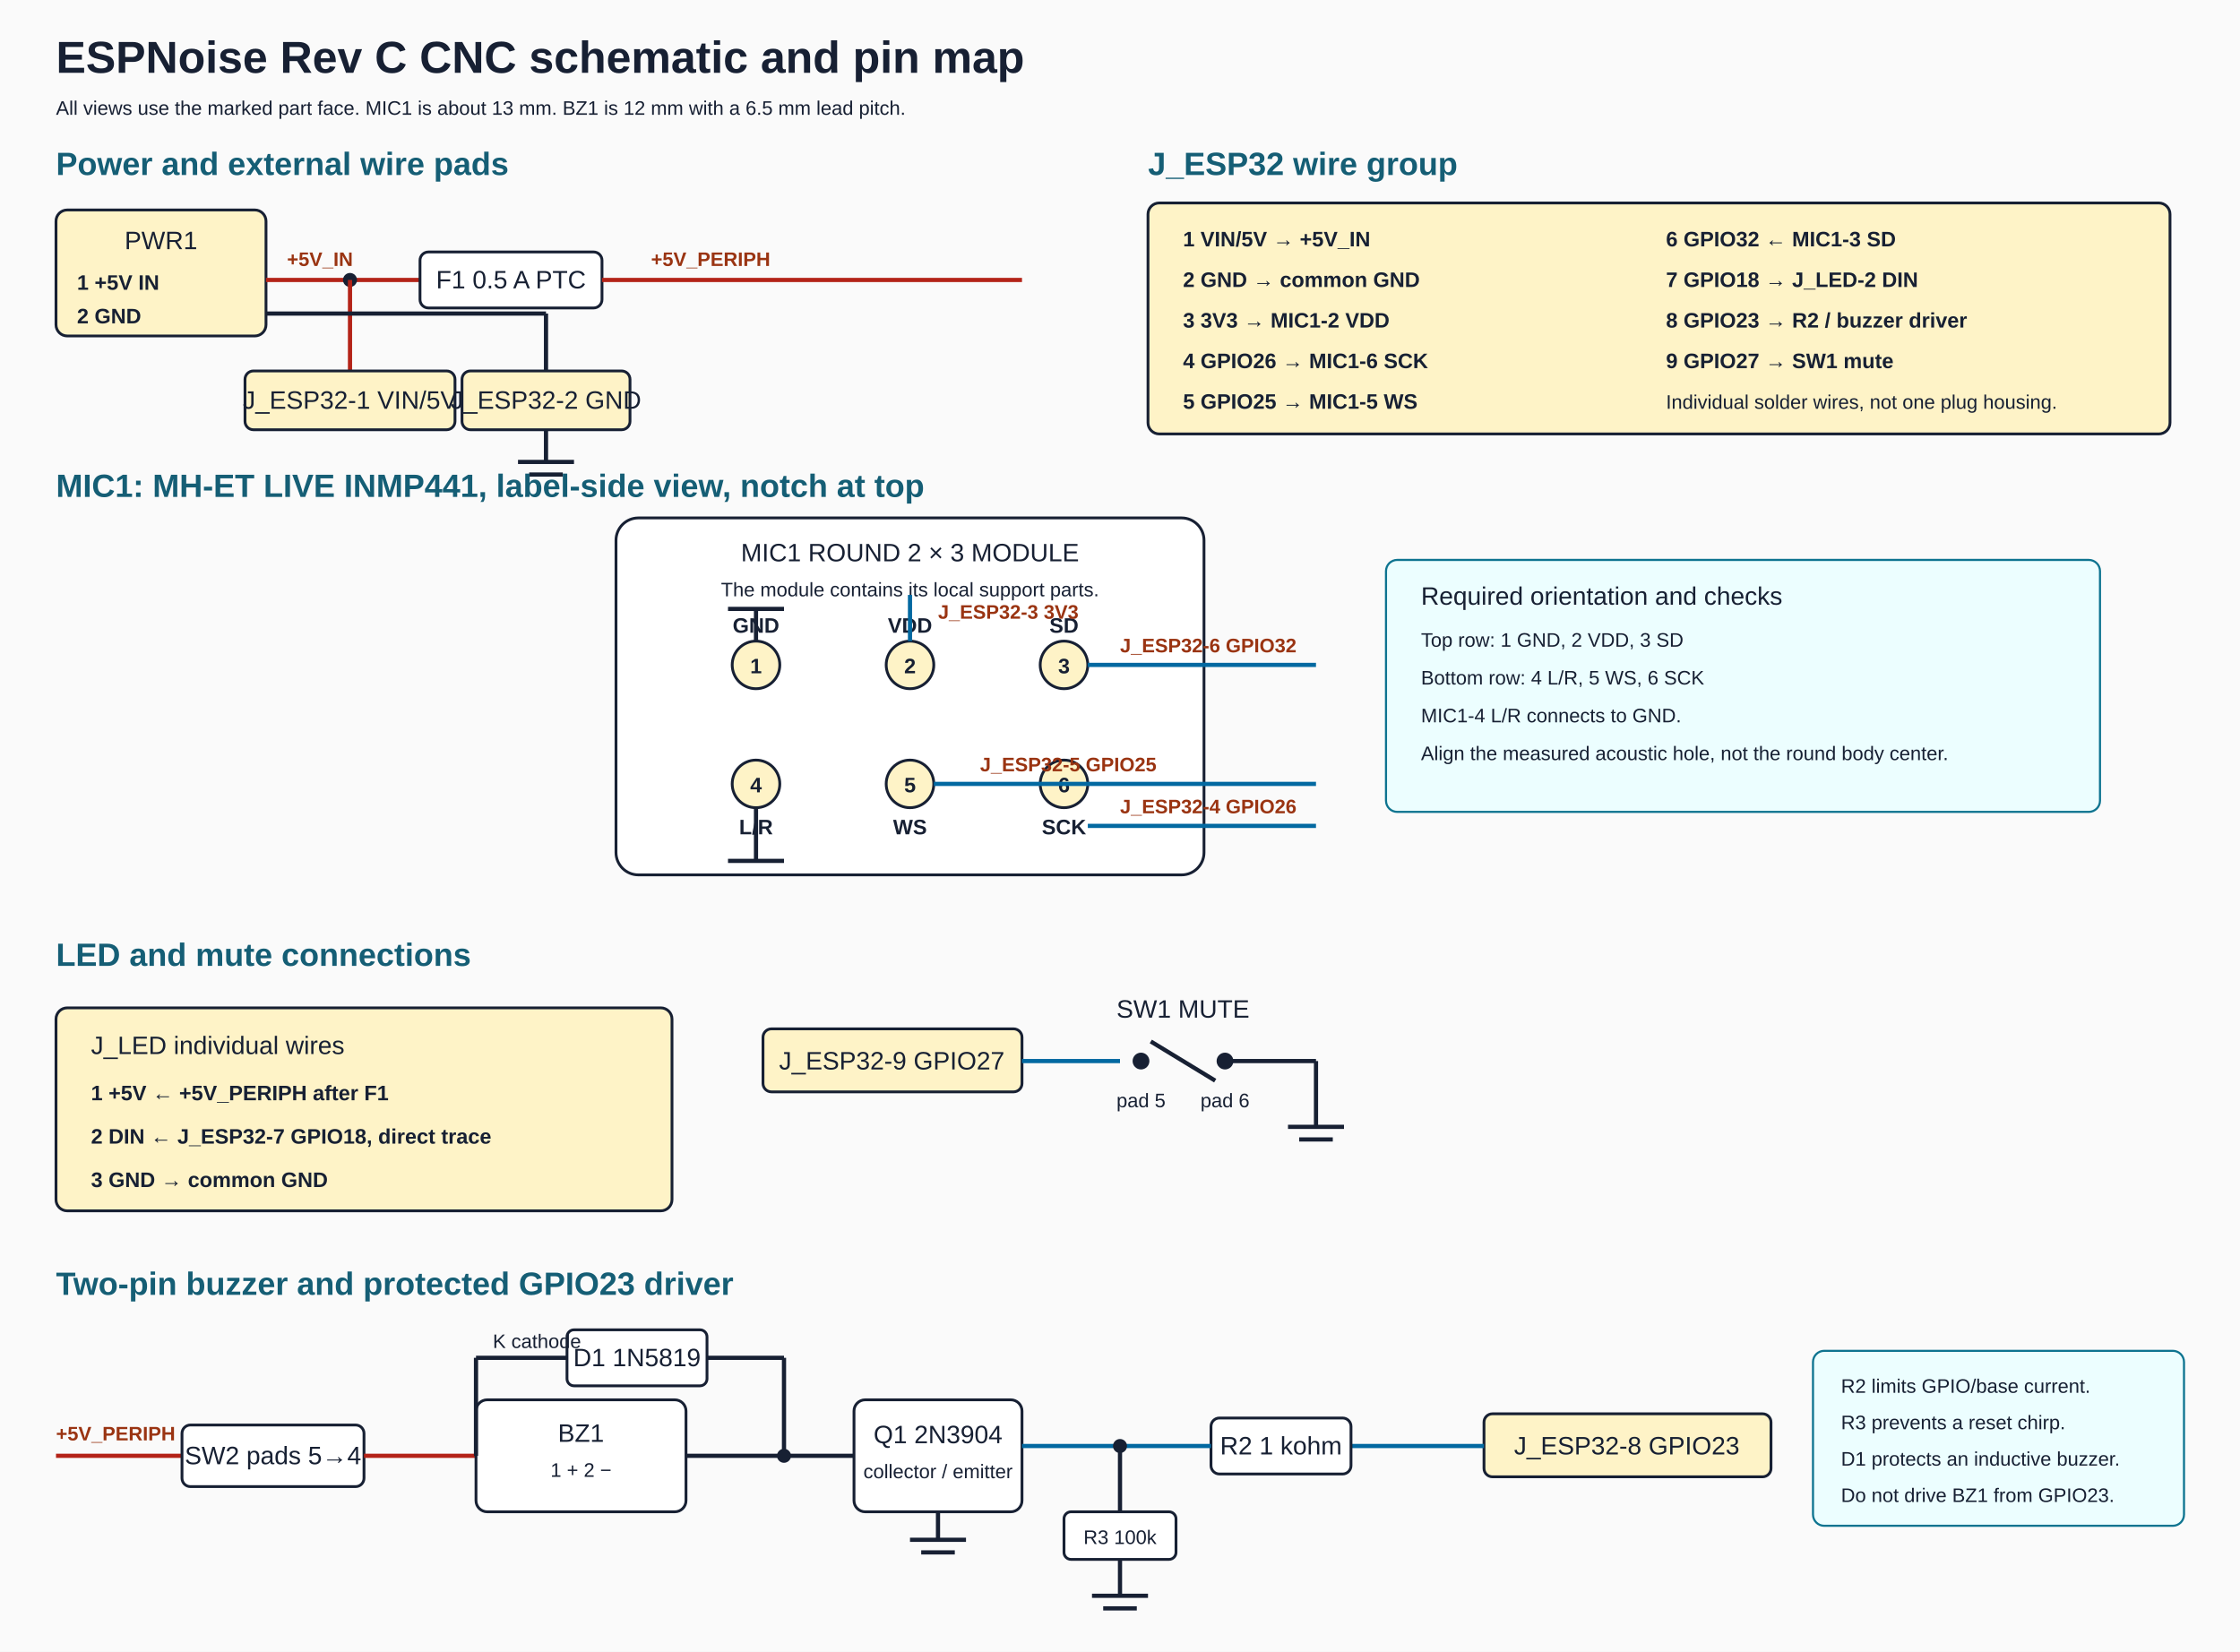
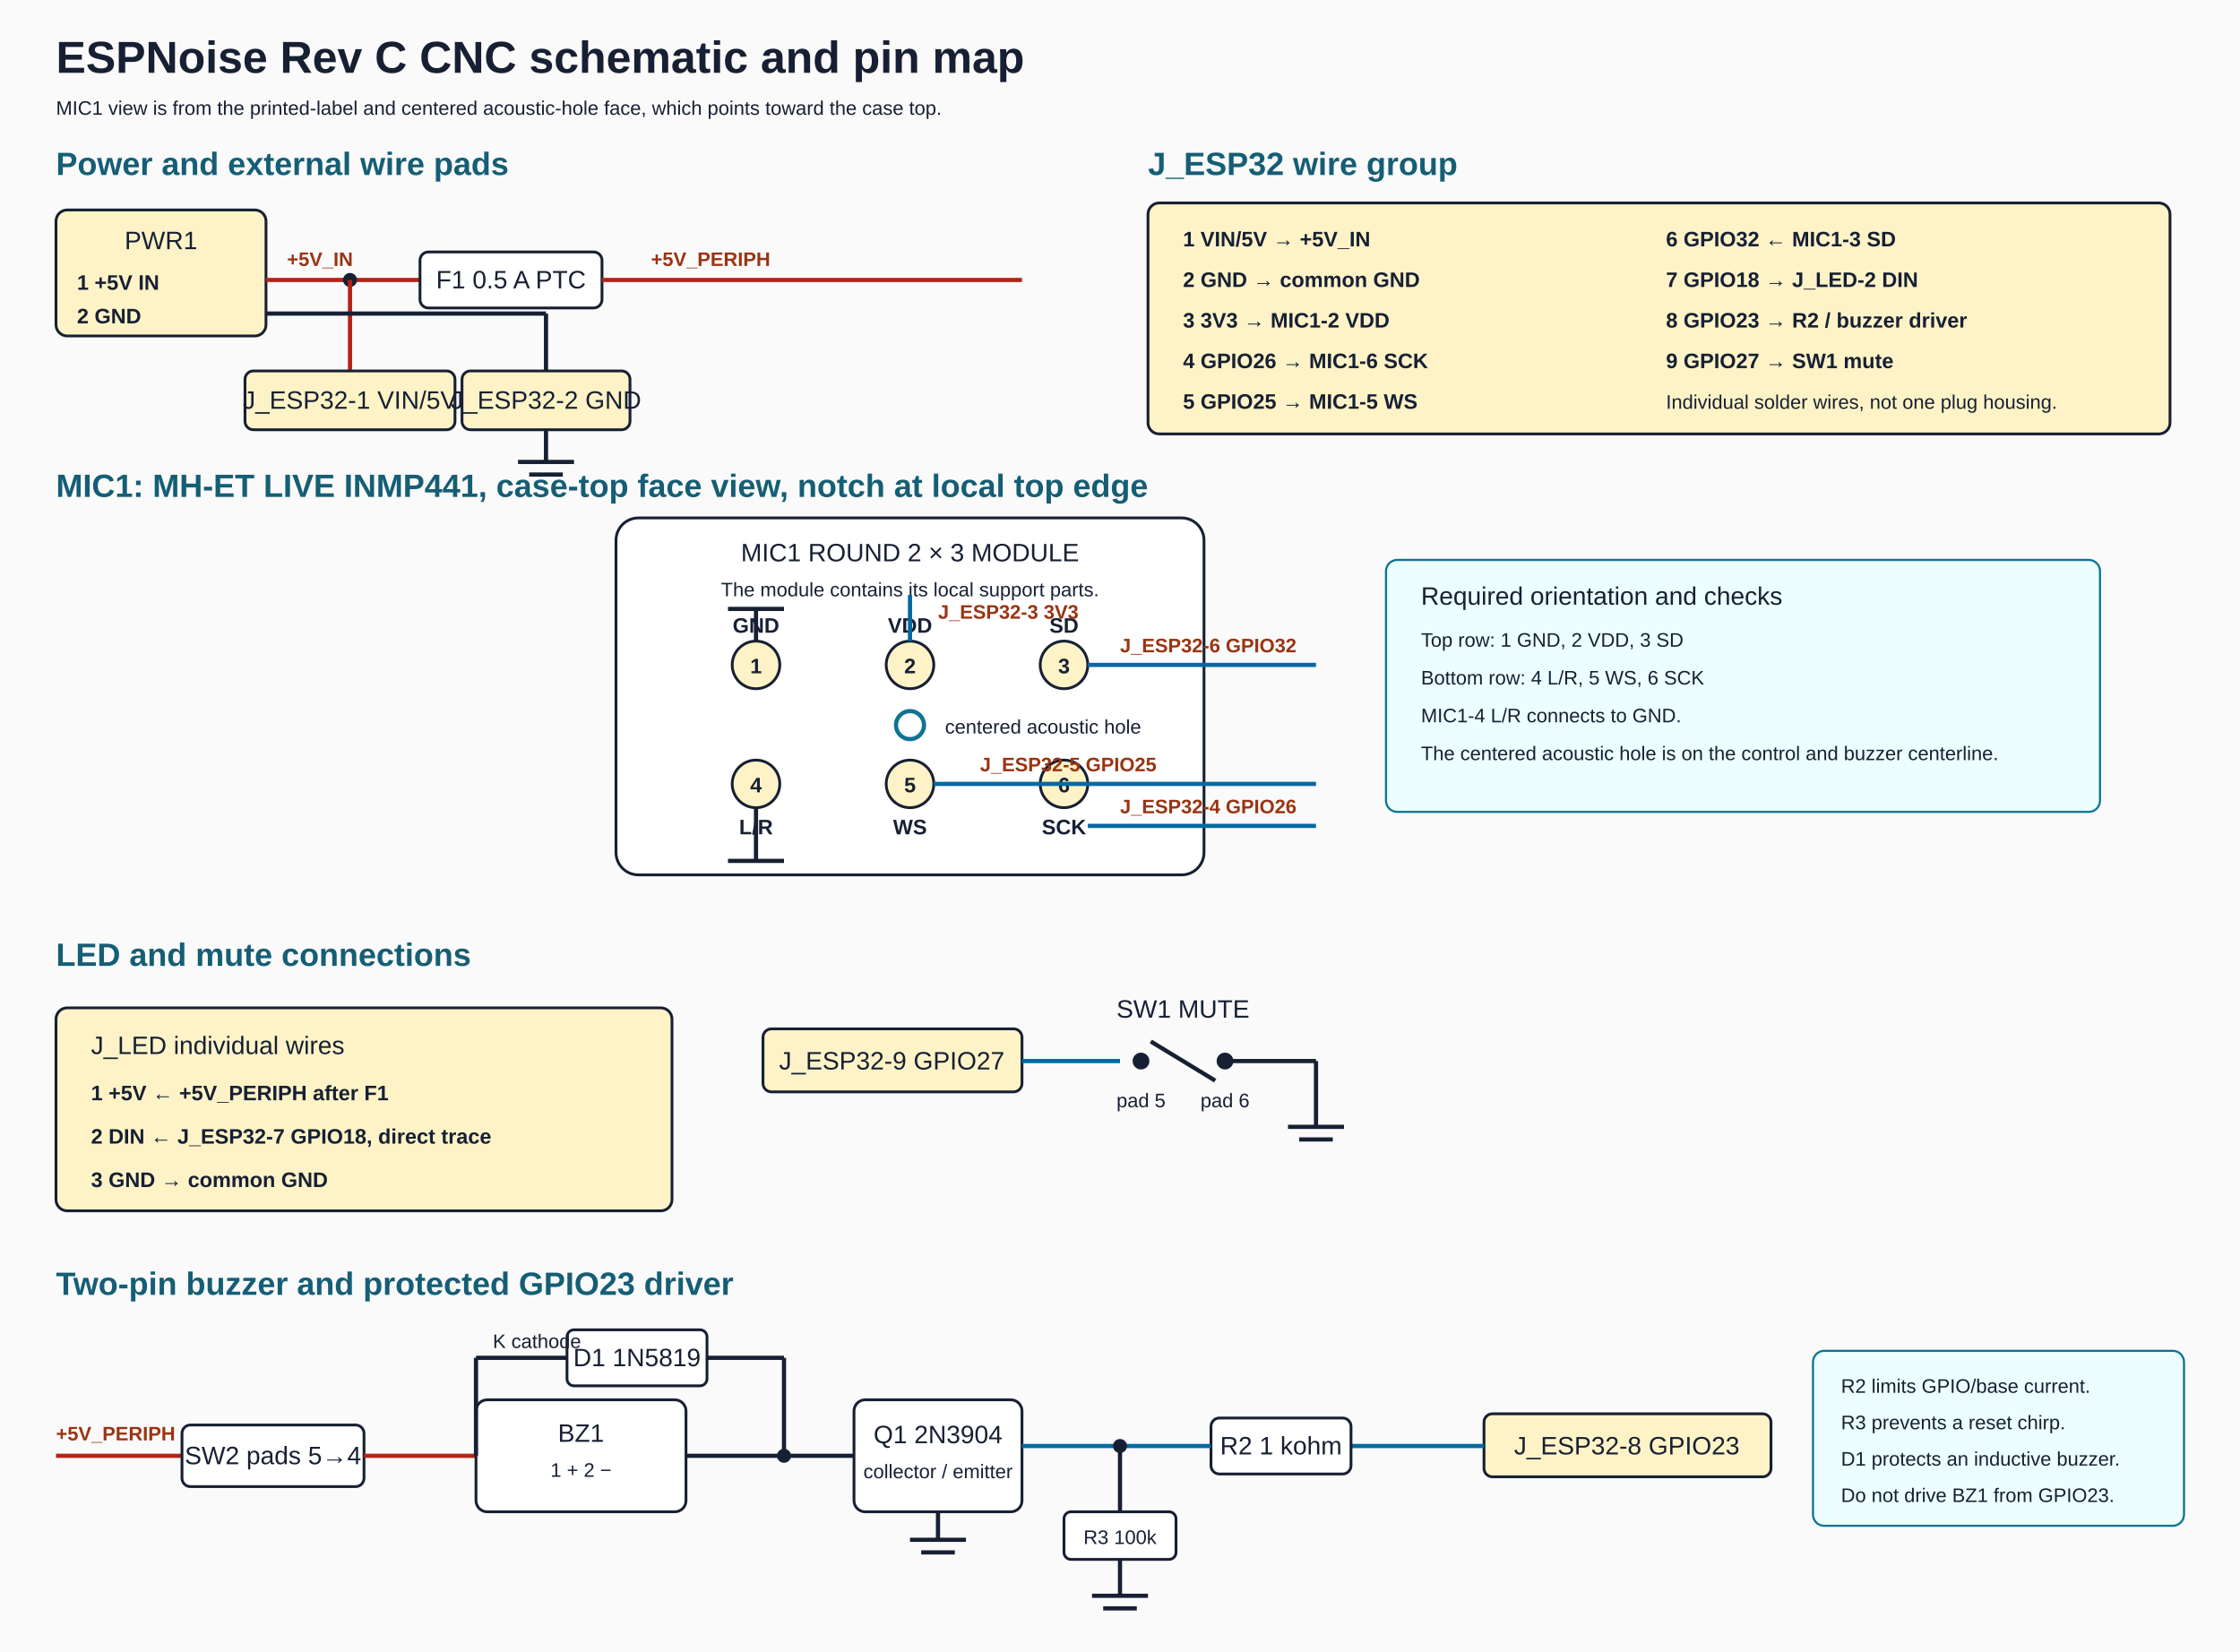
<svg xmlns="http://www.w3.org/2000/svg" width="1600" height="1180" viewBox="0 0 1600 1180">
  <style>
    text { font-family: Arial, sans-serif; fill: #172033; font-size: 18px; }
    .title { font-size: 32px; font-weight: 700; }
    .section { font-size: 23px; font-weight: 700; fill: #155e75; }
    .small { font-size: 14px; }
    .pin { font-size: 15px; font-weight: 700; }
    .net { font-size: 14px; font-weight: 700; fill: #9a3412; }
    .box { fill: #fff; stroke: #172033; stroke-width: 2; }
    .connector { fill: #fef3c7; stroke: #172033; stroke-width: 2; }
    .note { fill: #ecfeff; stroke: #0e7490; stroke-width: 1.5; }
    .wire { stroke: #172033; stroke-width: 3; fill: none; }
    .signal { stroke: #0369a1; }
    .power { stroke: #b42318; }
    .node { fill: #172033; }
  </style>
  <rect width="1600" height="1180" fill="#fafafa" />
  <text x="40" y="52" class="title">ESPNoise Rev C CNC schematic and pin map</text>
-   <text x="40" y="82" class="small">All views use the marked part face. MIC1 is about 13 mm. BZ1 is 12 mm with a 6.5 mm lead pitch.</text>
+   <text x="40" y="82" class="small">MIC1 view is from the printed-label and centered acoustic-hole face, which points toward the case top.</text>
  <text x="40" y="125" class="section">Power and external wire pads</text>
  <rect x="40" y="150" width="150" height="90" rx="8" class="connector" />
  <text x="115" y="178" text-anchor="middle">PWR1</text>
  <text x="55" y="207" class="pin">1 +5V IN</text>
  <text x="55" y="231" class="pin">2 GND</text>
  <line x1="190" y1="200" x2="300" y2="200" class="wire power" />
  <text x="205" y="190" class="net">+5V_IN</text>
  <rect x="300" y="180" width="130" height="40" rx="6" class="box" />
  <text x="365" y="206" text-anchor="middle">F1 0.5 A PTC</text>
  <line x1="430" y1="200" x2="730" y2="200" class="wire power" />
  <text x="465" y="190" class="net">+5V_PERIPH</text>
  <circle cx="250" cy="200" r="5" class="node" />
  <line x1="250" y1="200" x2="250" y2="265" class="wire power" />
  <rect x="175" y="265" width="150" height="42" rx="6" class="connector" />
  <text x="250" y="292" text-anchor="middle">J_ESP32-1 VIN/5V</text>
  <line x1="190" y1="224" x2="390" y2="224" class="wire" />
  <line x1="390" y1="224" x2="390" y2="265" class="wire" />
  <rect x="330" y="265" width="120" height="42" rx="6" class="connector" />
  <text x="390" y="292" text-anchor="middle">J_ESP32-2 GND</text>
  <line x1="390" y1="307" x2="390" y2="330" class="wire" />
  <line x1="370" y1="330" x2="410" y2="330" class="wire" />
  <line x1="378" y1="339" x2="402" y2="339" class="wire" />
  <text x="820" y="125" class="section">J_ESP32 wire group</text>
  <rect x="820" y="145" width="730" height="165" rx="8" class="connector" />
  <text x="845" y="176" class="pin">1 VIN/5V → +5V_IN</text>
  <text x="845" y="205" class="pin">2 GND → common GND</text>
  <text x="845" y="234" class="pin">3 3V3 → MIC1-2 VDD</text>
  <text x="845" y="263" class="pin">4 GPIO26 → MIC1-6 SCK</text>
  <text x="845" y="292" class="pin">5 GPIO25 → MIC1-5 WS</text>
  <text x="1190" y="176" class="pin">6 GPIO32 ← MIC1-3 SD</text>
  <text x="1190" y="205" class="pin">7 GPIO18 → J_LED-2 DIN</text>
  <text x="1190" y="234" class="pin">8 GPIO23 → R2 / buzzer driver</text>
  <text x="1190" y="263" class="pin">9 GPIO27 → SW1 mute</text>
  <text x="1190" y="292" class="small">Individual solder wires, not one plug housing.</text>
-   <text x="40" y="355" class="section">MIC1: MH-ET LIVE INMP441, label-side view, notch at top</text>
+   <text x="40" y="355" class="section">MIC1: MH-ET LIVE INMP441, case-top face view, notch at local top edge</text>
  <rect x="440" y="370" width="420" height="255" rx="16" class="box" />
  <text x="650" y="401" text-anchor="middle">MIC1 ROUND 2 × 3 MODULE</text>
  <text x="650" y="426" text-anchor="middle" class="small">The module contains its local support parts.</text>
  <circle cx="540" cy="475" r="17" class="connector" />
  <text x="540" y="481" text-anchor="middle" class="pin">1</text>
  <circle cx="650" cy="475" r="17" class="connector" />
  <text x="650" y="481" text-anchor="middle" class="pin">2</text>
  <circle cx="760" cy="475" r="17" class="connector" />
  <text x="760" y="481" text-anchor="middle" class="pin">3</text>
  <circle cx="540" cy="560" r="17" class="connector" />
  <text x="540" y="566" text-anchor="middle" class="pin">4</text>
  <circle cx="650" cy="560" r="17" class="connector" />
  <text x="650" y="566" text-anchor="middle" class="pin">5</text>
  <circle cx="760" cy="560" r="17" class="connector" />
  <text x="760" y="566" text-anchor="middle" class="pin">6</text>
+   <circle cx="650" cy="518" r="10" fill="#fff" stroke="#0e7490" stroke-width="3" />
+   <text x="675" y="524" class="small">centered acoustic hole</text>
  <text x="540" y="452" text-anchor="middle" class="pin">GND</text>
  <text x="650" y="452" text-anchor="middle" class="pin">VDD</text>
  <text x="760" y="452" text-anchor="middle" class="pin">SD</text>
  <text x="540" y="596" text-anchor="middle" class="pin">L/R</text>
  <text x="650" y="596" text-anchor="middle" class="pin">WS</text>
  <text x="760" y="596" text-anchor="middle" class="pin">SCK</text>
  <line x1="540" y1="577" x2="540" y2="615" class="wire" />
  <line x1="520" y1="615" x2="560" y2="615" class="wire" />
  <line x1="540" y1="458" x2="540" y2="435" class="wire" />
  <line x1="520" y1="435" x2="560" y2="435" class="wire" />
  <line x1="650" y1="458" x2="650" y2="425" class="wire signal" />
  <text x="670" y="442" class="net">J_ESP32-3 3V3</text>
  <line x1="777" y1="475" x2="940" y2="475" class="wire signal" />
  <text x="800" y="466" class="net">J_ESP32-6 GPIO32</text>
  <line x1="667" y1="560" x2="940" y2="560" class="wire signal" />
  <text x="700" y="551" class="net">J_ESP32-5 GPIO25</text>
  <line x1="777" y1="590" x2="940" y2="590" class="wire signal" />
  <text x="800" y="581" class="net">J_ESP32-4 GPIO26</text>
  <rect x="990" y="400" width="510" height="180" rx="8" class="note" />
  <text x="1015" y="432">Required orientation and checks</text>
  <text x="1015" y="462" class="small">Top row: 1 GND, 2 VDD, 3 SD</text>
  <text x="1015" y="489" class="small">Bottom row: 4 L/R, 5 WS, 6 SCK</text>
  <text x="1015" y="516" class="small">MIC1-4 L/R connects to GND.</text>
-   <text x="1015" y="543" class="small">Align the measured acoustic hole, not the round body center.</text>
+   <text x="1015" y="543" class="small">The centered acoustic hole is on the control and buzzer centerline.</text>
  <text x="40" y="690" class="section">LED and mute connections</text>
  <rect x="40" y="720" width="440" height="145" rx="8" class="connector" />
  <text x="65" y="753">J_LED individual wires</text>
  <text x="65" y="786" class="pin">1 +5V ← +5V_PERIPH after F1</text>
  <text x="65" y="817" class="pin">2 DIN ← J_ESP32-7 GPIO18, direct trace</text>
  <text x="65" y="848" class="pin">3 GND → common GND</text>
  <rect x="545" y="735" width="185" height="45" rx="6" class="connector" />
  <text x="637" y="764" text-anchor="middle">J_ESP32-9 GPIO27</text>
  <line x1="730" y1="758" x2="800" y2="758" class="wire signal" />
  <circle cx="815" cy="758" r="6" class="node" />
  <circle cx="875" cy="758" r="6" class="node" />
  <line x1="822" y1="744" x2="868" y2="772" class="wire" />
  <text x="845" y="727" text-anchor="middle">SW1 MUTE</text>
  <text x="815" y="791" text-anchor="middle" class="small">pad 5</text>
  <text x="875" y="791" text-anchor="middle" class="small">pad 6</text>
  <line x1="875" y1="758" x2="940" y2="758" class="wire" />
  <line x1="940" y1="758" x2="940" y2="805" class="wire" />
  <line x1="920" y1="805" x2="960" y2="805" class="wire" />
  <line x1="928" y1="814" x2="952" y2="814" class="wire" />
  <text x="40" y="925" class="section">Two-pin buzzer and protected GPIO23 driver</text>
  <line x1="40" y1="1040" x2="130" y2="1040" class="wire power" />
  <text x="40" y="1029" class="net">+5V_PERIPH</text>
  <rect x="130" y="1018" width="130" height="44" rx="6" class="box" />
  <text x="195" y="1046" text-anchor="middle">SW2 pads 5→4</text>
  <line x1="260" y1="1040" x2="340" y2="1040" class="wire power" />
  <rect x="340" y="1000" width="150" height="80" rx="8" class="box" />
  <text x="415" y="1030" text-anchor="middle">BZ1</text>
  <text x="415" y="1055" text-anchor="middle" class="small">1 +     2 −</text>
  <line x1="490" y1="1040" x2="610" y2="1040" class="wire" />
  <circle cx="560" cy="1040" r="5" class="node" />
  <line x1="340" y1="1040" x2="340" y2="970" class="wire" />
  <line x1="340" y1="970" x2="560" y2="970" class="wire" />
  <line x1="560" y1="970" x2="560" y2="1040" class="wire" />
  <rect x="405" y="950" width="100" height="40" rx="5" class="box" />
  <text x="455" y="976" text-anchor="middle">D1 1N5819</text>
  <text x="352" y="963" class="small">K cathode</text>
  <rect x="610" y="1000" width="120" height="80" rx="8" class="box" />
  <text x="670" y="1031" text-anchor="middle">Q1 2N3904</text>
  <text x="670" y="1056" text-anchor="middle" class="small">collector / emitter</text>
  <line x1="670" y1="1080" x2="670" y2="1100" class="wire" />
  <line x1="650" y1="1100" x2="690" y2="1100" class="wire" />
  <line x1="658" y1="1109" x2="682" y2="1109" class="wire" />
  <rect x="1060" y="1010" width="205" height="45" rx="6" class="connector" />
  <text x="1162" y="1039" text-anchor="middle">J_ESP32-8 GPIO23</text>
  <line x1="1060" y1="1033" x2="965" y2="1033" class="wire signal" />
  <rect x="865" y="1013" width="100" height="40" rx="6" class="box" />
  <text x="915" y="1039" text-anchor="middle">R2 1 kohm</text>
  <line x1="865" y1="1033" x2="730" y2="1033" class="wire signal" />
  <circle cx="800" cy="1033" r="5" class="node" />
  <line x1="800" y1="1033" x2="800" y2="1080" class="wire" />
  <rect x="760" y="1080" width="80" height="34" rx="5" class="box" />
  <text x="800" y="1103" text-anchor="middle" class="small">R3 100k</text>
  <line x1="800" y1="1114" x2="800" y2="1140" class="wire" />
  <line x1="780" y1="1140" x2="820" y2="1140" class="wire" />
  <line x1="788" y1="1149" x2="812" y2="1149" class="wire" />
  <rect x="1295" y="965" width="265" height="125" rx="8" class="note" />
  <text x="1315" y="995" class="small">R2 limits GPIO/base current.</text>
  <text x="1315" y="1021" class="small">R3 prevents a reset chirp.</text>
  <text x="1315" y="1047" class="small">D1 protects an inductive buzzer.</text>
  <text x="1315" y="1073" class="small">Do not drive BZ1 from GPIO23.</text>
</svg>
